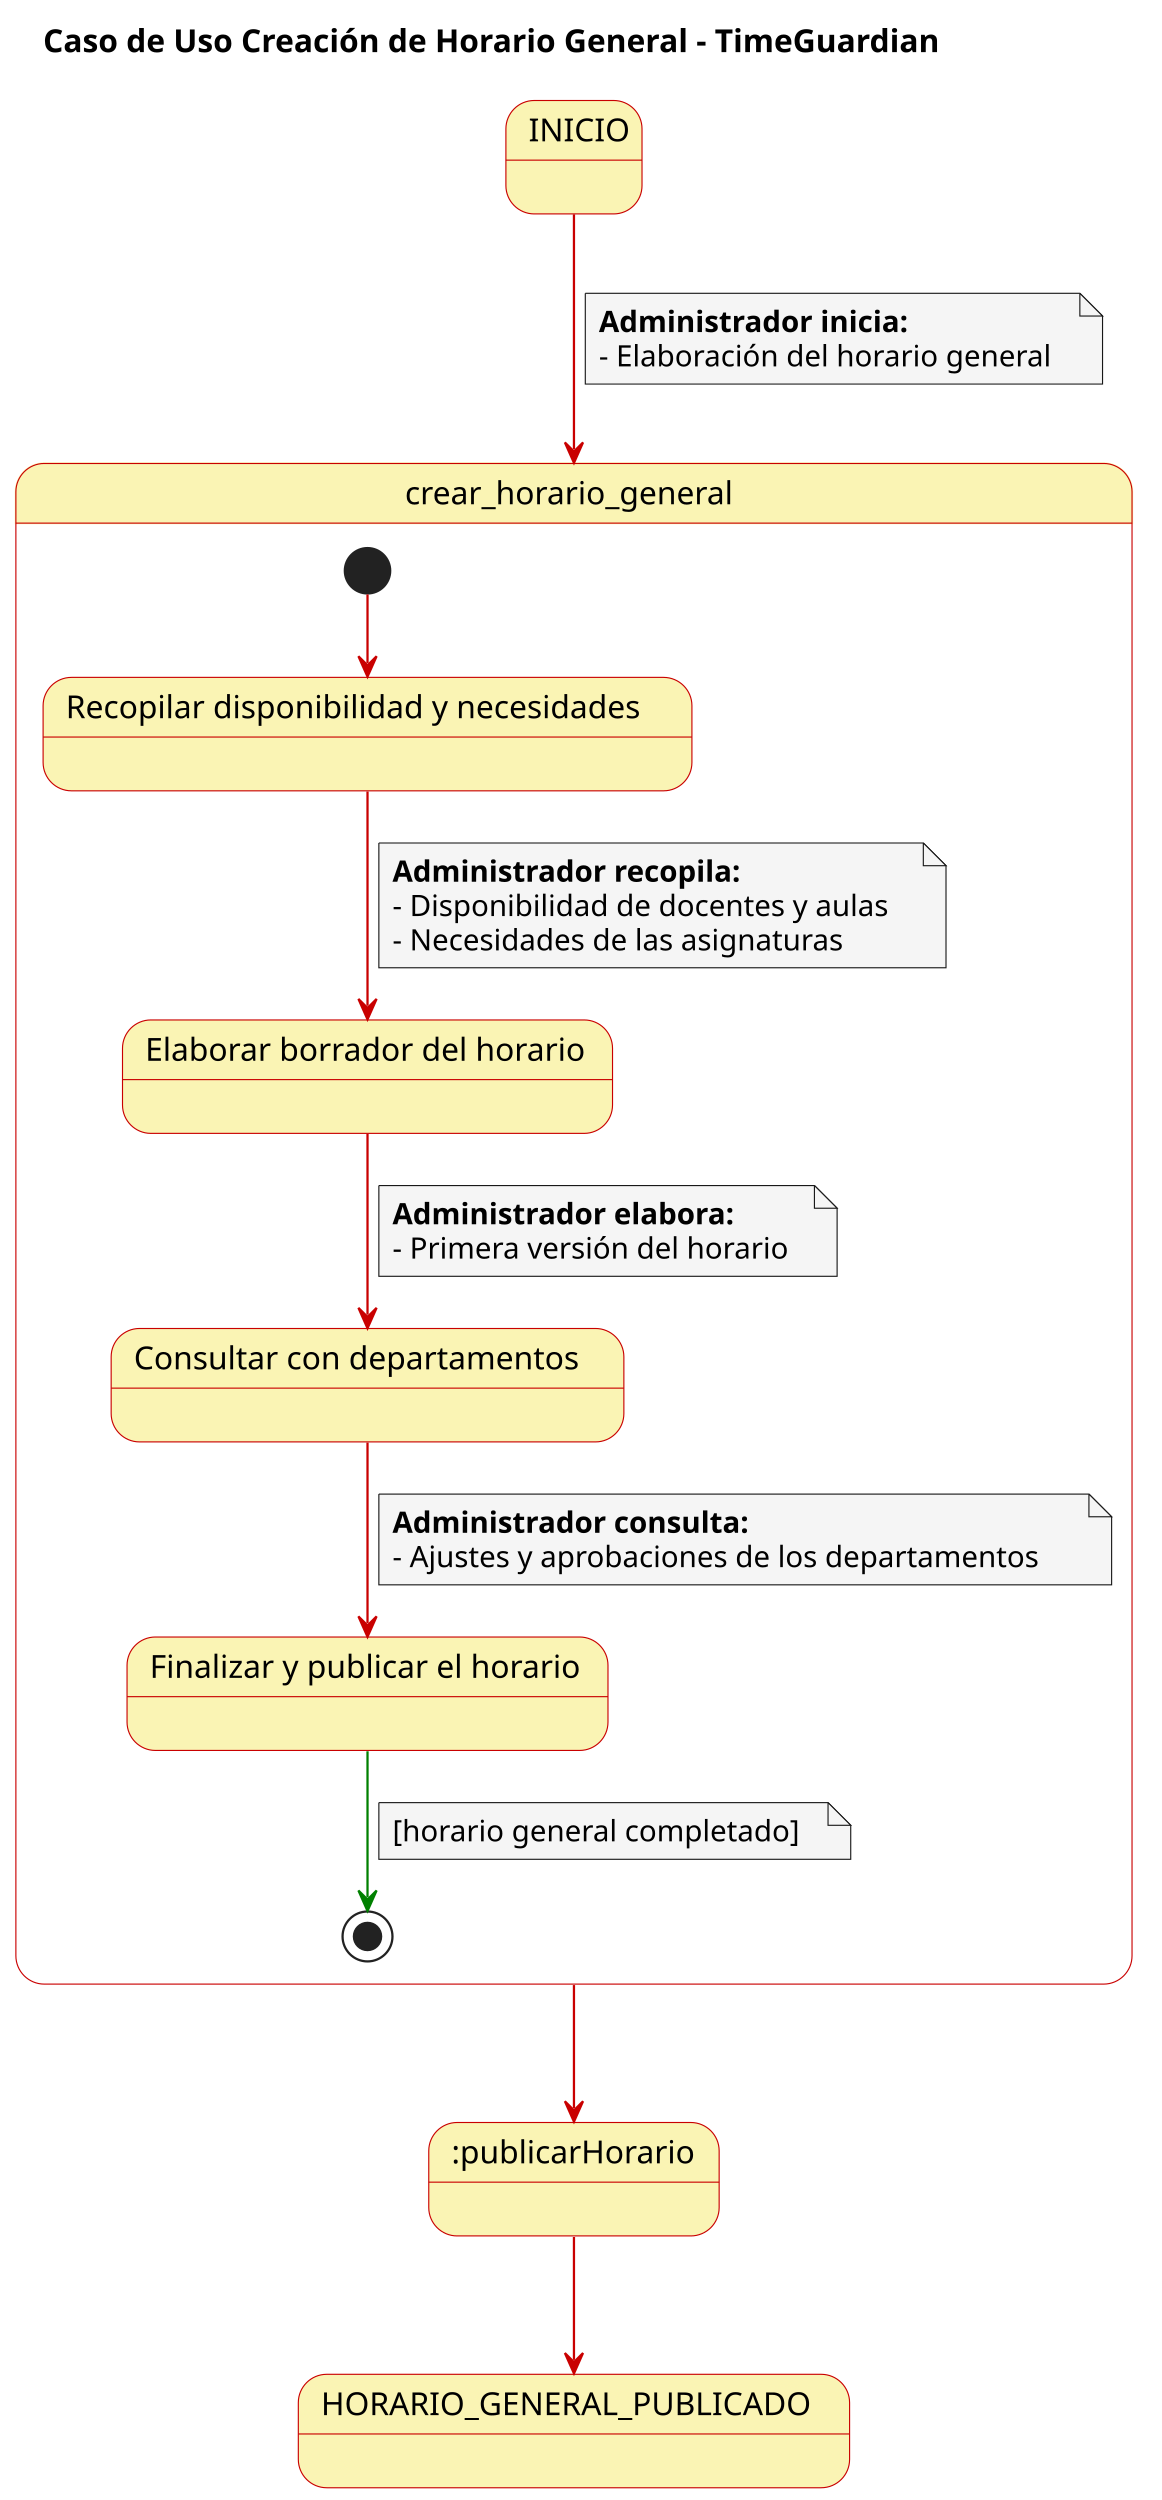
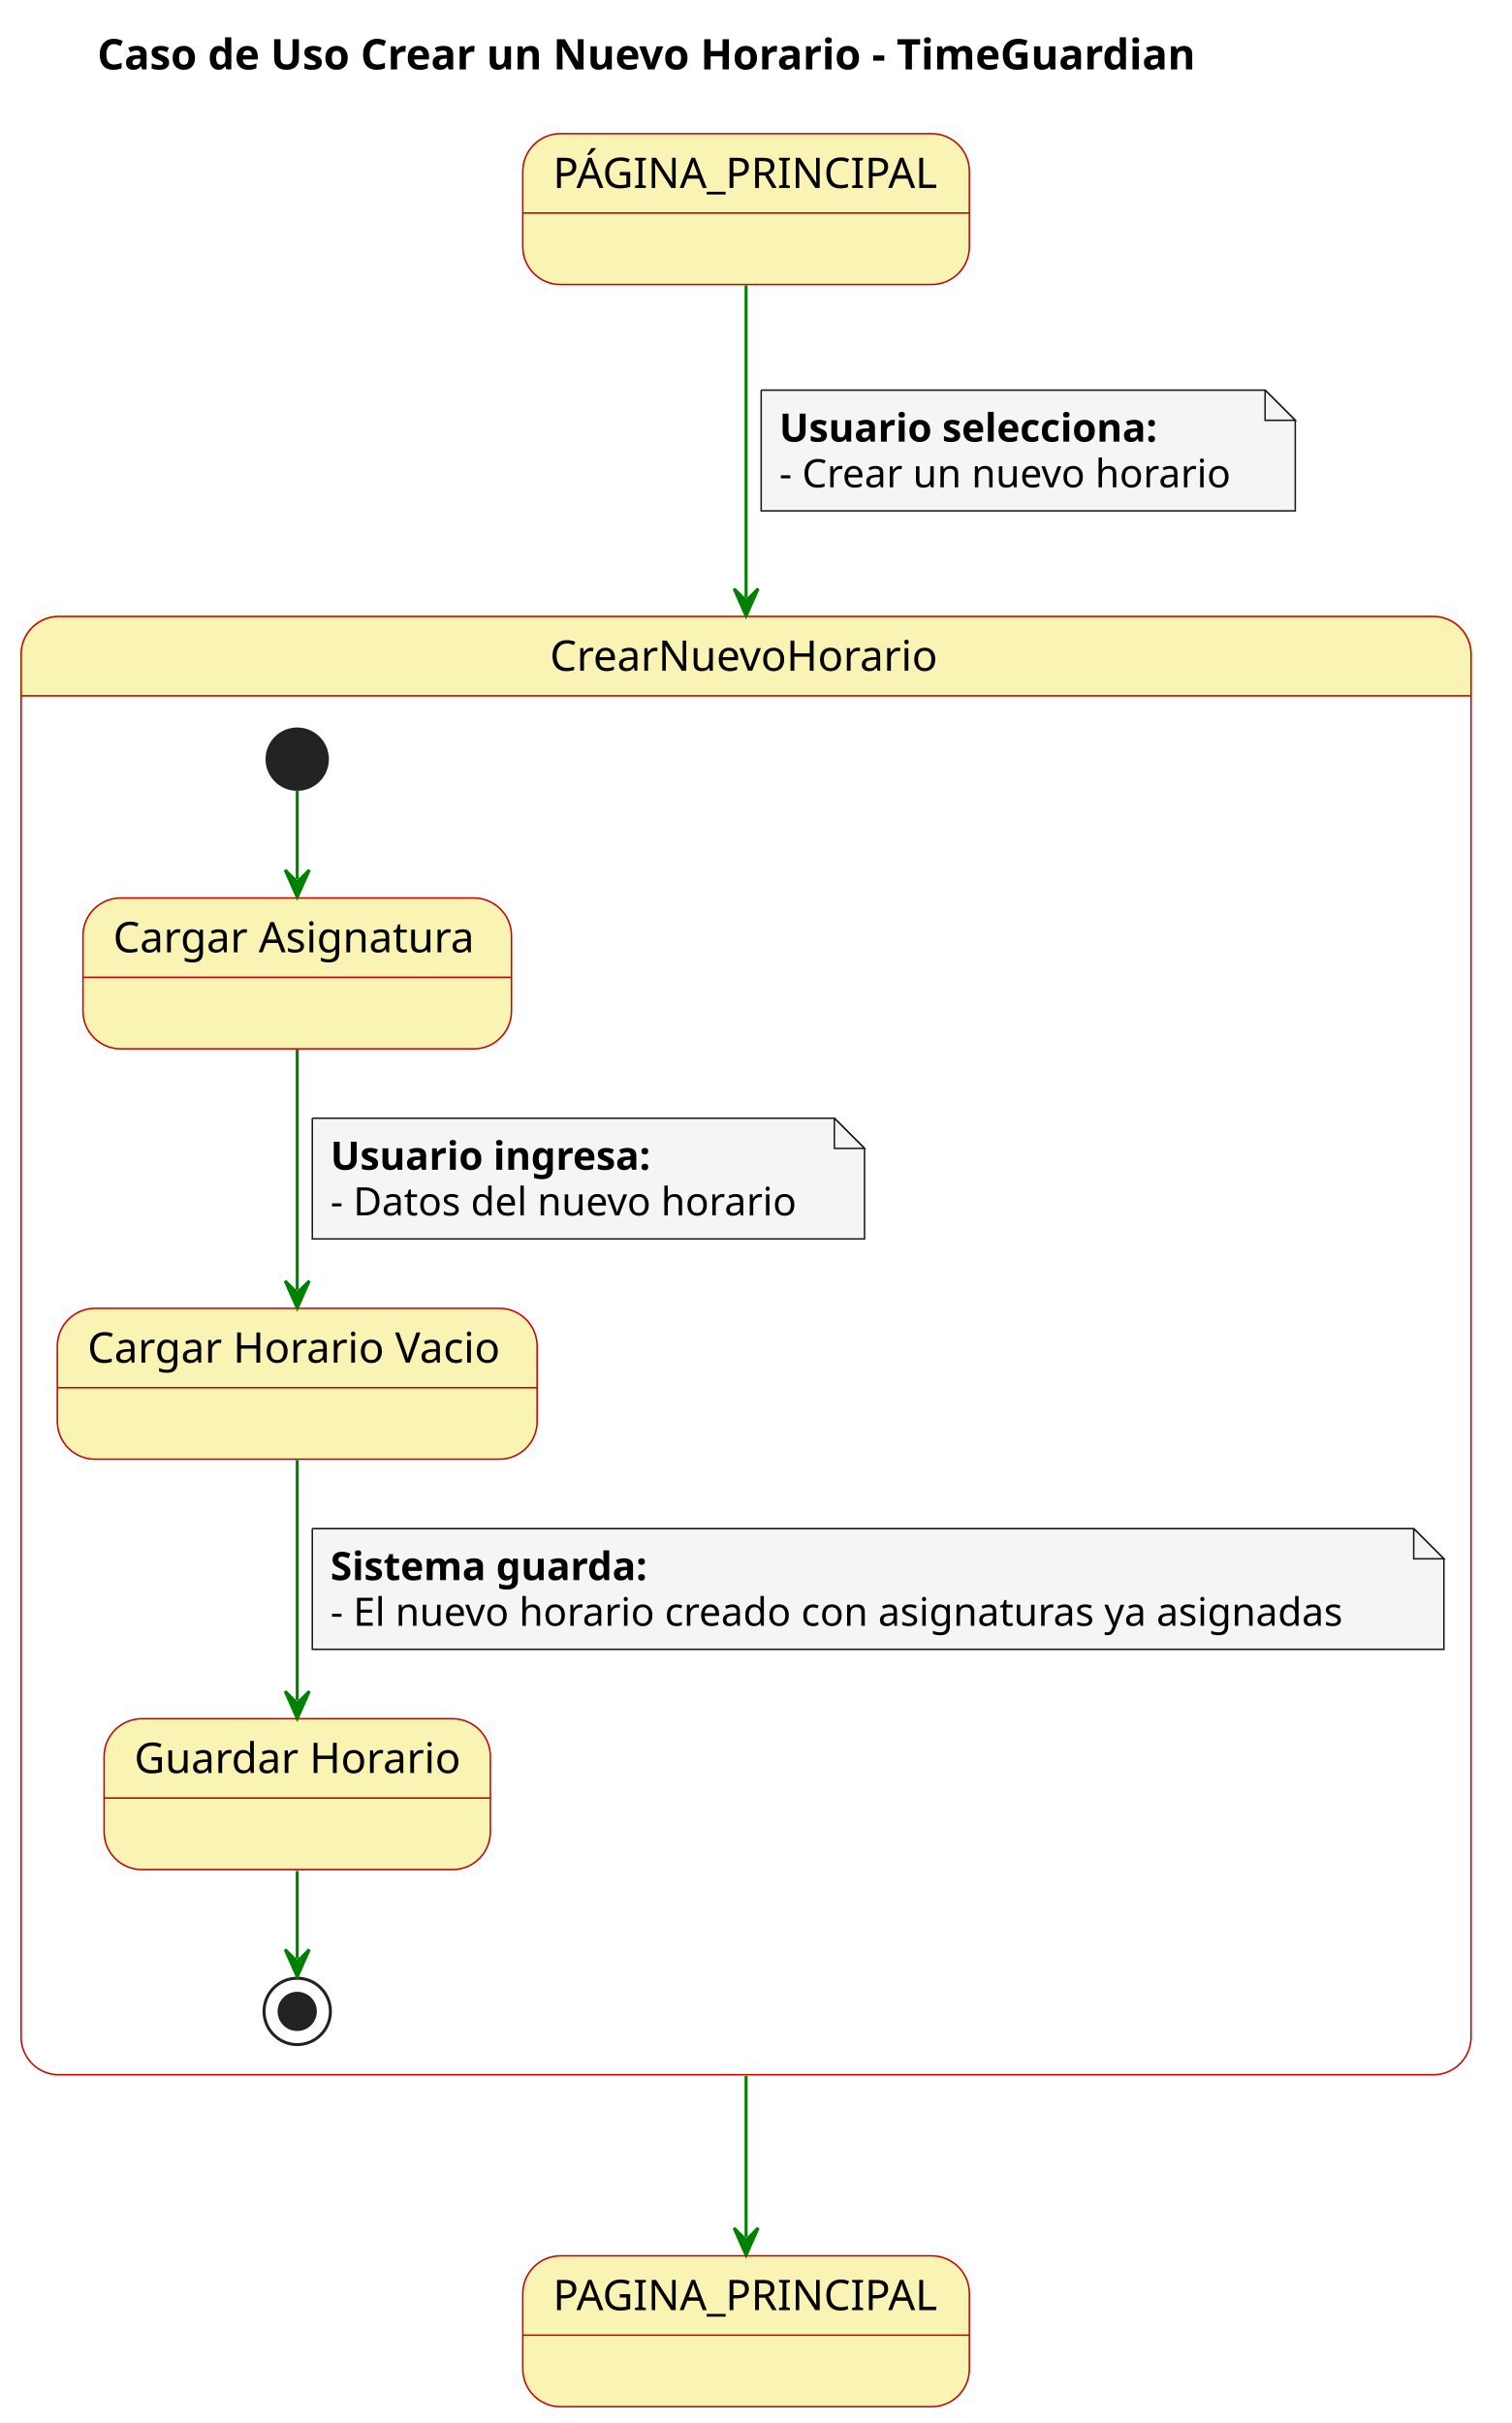
- <svg xmlns="http://www.w3.org/2000/svg" contentStyleType="text/css" height="1102px" preserveAspectRatio="none" style="width:512px;height:1102px;background:#FFFFFF;" version="1.1" viewBox="0 0 512 1102" width="512px" zoomAndPan="magnify">
+ <svg xmlns="http://www.w3.org/2000/svg" contentStyleType="text/css" height="803px" preserveAspectRatio="none" style="width:501px;height:803px;background:#FFFFFF;" version="1.1" viewBox="0 0 501 803" width="501px" zoomAndPan="magnify">
  <defs />
  <g>
-     <text fill="#000000" font-family="sans-serif" font-size="14" font-weight="bold" lengthAdjust="spacing" textLength="454" x="19" y="22.995">Caso de Uso Creación de Horario General - TimeGuardian</text>
-     <g id="INICIO">
-       <rect fill="#FAF4B4" height="50" rx="12.5" ry="12.5" style="stroke:#C90000;stroke-width:0.5;" width="60" x="223" y="44.297" />
-       <line style="stroke:#C90000;stroke-width:0.5;" x1="223" x2="283" y1="70.594" y2="70.594" />
-       <text fill="#000000" font-family="sans-serif" font-size="14" lengthAdjust="spacing" textLength="40" x="233" y="62.292">INICIO</text>
+     <text fill="#000000" font-family="sans-serif" font-size="14" font-weight="bold" lengthAdjust="spacing" textLength="416" x="32.25" y="22.995">Caso de Uso Crear un Nuevo Horario - TimeGuardian</text>
+     <g id="PÁGINA_PRINCIPAL">
+       <rect fill="#FAF4B4" height="50" rx="12.5" ry="12.5" style="stroke:#C90000;stroke-width:0.5;" width="148" x="173.25" y="44.297" />
+       <line style="stroke:#C90000;stroke-width:0.5;" x1="173.25" x2="321.25" y1="70.594" y2="70.594" />
+       <text fill="#000000" font-family="sans-serif" font-size="14" lengthAdjust="spacing" textLength="128" x="183.25" y="62.292">PÁGINA_PRINCIPAL</text>
    </g>
-     <path d="M19.5,204.297 L486.5,204.297 A12.5,12.5 0 0 1 499,216.797 L499,230.594 L7,230.594 L7,216.797 A12.5,12.5 0 0 1 19.5,204.297 " fill="#FAF4B4" style="stroke:#FAF4B4;stroke-width:1.0;" />
-     <rect fill="none" height="670.297" rx="12.5" ry="12.5" style="stroke:#C90000;stroke-width:0.5;" width="492" x="7" y="204.297" />
-     <line style="stroke:#C90000;stroke-width:0.5;" x1="7" x2="499" y1="230.594" y2="230.594" />
-     <text fill="#000000" font-family="sans-serif" font-size="14" lengthAdjust="spacing" textLength="149" x="178.5" y="222.292">crear_horario_general</text>
-     <g id="crear_horario_general.A">
-       <rect fill="#FAF4B4" height="50" rx="12.5" ry="12.5" style="stroke:#C90000;stroke-width:0.5;" width="286" x="19" y="298.594" />
-       <line style="stroke:#C90000;stroke-width:0.5;" x1="19" x2="305" y1="324.891" y2="324.891" />
-       <text fill="#000000" font-family="sans-serif" font-size="14" lengthAdjust="spacing" textLength="266" x="29" y="316.589">Recopilar disponibilidad y necesidades</text>
+     <path d="M19.5,204.297 L475,204.297 A12.5,12.5 0 0 1 487.5,216.797 L487.5,230.594 L7,230.594 L7,216.797 A12.5,12.5 0 0 1 19.5,204.297 " fill="#FAF4B4" style="stroke:#FAF4B4;stroke-width:1.0;" />
+     <rect fill="none" height="483.297" rx="12.5" ry="12.5" style="stroke:#C90000;stroke-width:0.5;" width="480.5" x="7" y="204.297" />
+     <line style="stroke:#C90000;stroke-width:0.5;" x1="7" x2="487.5" y1="230.594" y2="230.594" />
+     <text fill="#000000" font-family="sans-serif" font-size="14" lengthAdjust="spacing" textLength="130" x="182.25" y="222.292">CrearNuevoHorario</text>
+     <g id="CrearNuevoHorario.Cargar">
+       <rect fill="#FAF4B4" height="50" rx="12.5" ry="12.5" style="stroke:#C90000;stroke-width:0.5;" width="142" x="27.5" y="297.594" />
+       <line style="stroke:#C90000;stroke-width:0.5;" x1="27.5" x2="169.5" y1="323.891" y2="323.891" />
+       <text fill="#000000" font-family="sans-serif" font-size="14" lengthAdjust="spacing" textLength="122" x="37.5" y="315.589">Cargar Asignatura</text>
    </g>
-     <g id="crear_horario_general.B">
-       <rect fill="#FAF4B4" height="50" rx="12.5" ry="12.5" style="stroke:#C90000;stroke-width:0.5;" width="216" x="54" y="449.594" />
-       <line style="stroke:#C90000;stroke-width:0.5;" x1="54" x2="270" y1="475.891" y2="475.891" />
-       <text fill="#000000" font-family="sans-serif" font-size="14" lengthAdjust="spacing" textLength="196" x="64" y="467.589">Elaborar borrador del horario</text>
+     <g id="CrearNuevoHorario.Ingresar">
+       <rect fill="#FAF4B4" height="50" rx="12.5" ry="12.5" style="stroke:#C90000;stroke-width:0.5;" width="159" x="19" y="433.594" />
+       <line style="stroke:#C90000;stroke-width:0.5;" x1="19" x2="178" y1="459.891" y2="459.891" />
+       <text fill="#000000" font-family="sans-serif" font-size="14" lengthAdjust="spacing" textLength="139" x="29" y="451.589">Cargar Horario Vacio</text>
    </g>
-     <g id="crear_horario_general.C">
-       <rect fill="#FAF4B4" height="50" rx="12.5" ry="12.5" style="stroke:#C90000;stroke-width:0.5;" width="226" x="49" y="585.594" />
-       <line style="stroke:#C90000;stroke-width:0.5;" x1="49" x2="275" y1="611.891" y2="611.891" />
-       <text fill="#000000" font-family="sans-serif" font-size="14" lengthAdjust="spacing" textLength="206" x="59" y="603.589">Consultar con departamentos</text>
+     <g id="CrearNuevoHorario.Guardar">
+       <rect fill="#FAF4B4" height="50" rx="12.5" ry="12.5" style="stroke:#C90000;stroke-width:0.5;" width="128" x="34.5" y="569.594" />
+       <line style="stroke:#C90000;stroke-width:0.5;" x1="34.5" x2="162.5" y1="595.891" y2="595.891" />
+       <text fill="#000000" font-family="sans-serif" font-size="14" lengthAdjust="spacing" textLength="108" x="44.5" y="587.589">Guardar Horario</text>
    </g>
-     <g id="crear_horario_general.D">
-       <rect fill="#FAF4B4" height="50" rx="12.5" ry="12.5" style="stroke:#C90000;stroke-width:0.5;" width="212" x="56" y="721.594" />
-       <line style="stroke:#C90000;stroke-width:0.5;" x1="56" x2="268" y1="747.891" y2="747.891" />
-       <text fill="#000000" font-family="sans-serif" font-size="14" lengthAdjust="spacing" textLength="192" x="66" y="739.589">Finalizar y publicar el horario</text>
+     <ellipse cx="98.5" cy="251.594" fill="#222222" rx="10" ry="10" style="stroke:#222222;stroke-width:1.0;" />
+     <ellipse cx="98.5" cy="666.594" fill="none" rx="11" ry="11" style="stroke:#222222;stroke-width:1.0;" />
+     <ellipse cx="98.5" cy="666.594" fill="#222222" rx="6" ry="6" style="stroke:#222222;stroke-width:1.0;" />
+     <g id="link_*start*CrearNuevoHorario_Cargar">
+       <path d="M98.5,261.904 C98.5,270.944 98.5,279.084 98.5,291.324 " fill="none" id="*start*CrearNuevoHorario-to-Cargar" style="stroke:#008000;stroke-width:1.0;" />
+       <polygon fill="#008000" points="98.5,297.324,102.5,288.324,98.5,292.324,94.5,288.324,98.5,297.324" style="stroke:#008000;stroke-width:1.0;" />
    </g>
-     <ellipse cx="162" cy="251.594" fill="#222222" rx="10" ry="10" style="stroke:#222222;stroke-width:1.0;" />
-     <ellipse cx="162" cy="853.594" fill="none" rx="11" ry="11" style="stroke:#222222;stroke-width:1.0;" />
-     <ellipse cx="162" cy="853.594" fill="#222222" rx="6" ry="6" style="stroke:#222222;stroke-width:1.0;" />
-     <g id="link_*start*crear_horario_general_A">
-       <path d="M162,262.034 C162,271.294 162,279.784 162,292.274 " fill="none" id="*start*crear_horario_general-to-A" style="stroke:#C90000;stroke-width:1.0;" />
-       <polygon fill="#C90000" points="162,298.274,166,289.274,162,293.274,158,289.274,162,298.274" style="stroke:#C90000;stroke-width:1.0;" />
+     <g id="link_Cargar_Ingresar">
+       <path d="M98.5,347.864 C98.5,372.144 98.5,403.284 98.5,427.504 " fill="none" id="Cargar-to-Ingresar" style="stroke:#008000;stroke-width:1.0;" />
+       <polygon fill="#008000" points="98.5,433.504,102.5,424.504,98.5,428.504,94.5,424.504,98.5,433.504" style="stroke:#008000;stroke-width:1.0;" />
+       <path d="M103.5,370.594 L103.5,410.594 L286.5,410.594 L286.5,380.594 L276.5,370.594 L103.5,370.594 " fill="#F5F5F5" style="stroke:#181818;stroke-width:0.5;" />
+       <path d="M276.5,370.594 L276.5,380.594 L286.5,380.594 L276.5,370.594 " fill="#F5F5F5" style="stroke:#181818;stroke-width:0.5;" />
+       <text fill="#000000" font-family="sans-serif" font-size="13" font-weight="bold" lengthAdjust="spacing" textLength="120" x="109.5" y="387.661">Usuario ingresa:</text>
+       <text fill="#000000" font-family="sans-serif" font-size="13" lengthAdjust="spacing" textLength="162" x="109.5" y="402.793">- Datos del nuevo horario</text>
    </g>
-     <g id="link_A_B">
-       <path d="M162,348.864 C162,376.574 162,415.634 162,443.334 " fill="none" id="A-to-B" style="stroke:#C90000;stroke-width:1.0;" />
-       <polygon fill="#C90000" points="162,449.334,166,440.334,162,444.334,158,440.334,162,449.334" style="stroke:#C90000;stroke-width:1.0;" />
-       <path d="M167,371.594 L167,426.594 L417,426.594 L417,381.594 L407,371.594 L167,371.594 " fill="#F5F5F5" style="stroke:#181818;stroke-width:0.5;" />
-       <path d="M407,371.594 L407,381.594 L417,381.594 L407,371.594 " fill="#F5F5F5" style="stroke:#181818;stroke-width:0.5;" />
-       <text fill="#000000" font-family="sans-serif" font-size="13" font-weight="bold" lengthAdjust="spacing" textLength="174" x="173" y="388.661">Administrador recopila:</text>
-       <text fill="#000000" font-family="sans-serif" font-size="13" lengthAdjust="spacing" textLength="229" x="173" y="403.793">- Disponibilidad de docentes y aulas</text>
-       <text fill="#000000" font-family="sans-serif" font-size="13" lengthAdjust="spacing" textLength="212" x="173" y="418.926">- Necesidades de las asignaturas</text>
+     <g id="link_Ingresar_Guardar">
+       <path d="M98.5,483.864 C98.5,508.144 98.5,539.284 98.5,563.504 " fill="none" id="Ingresar-to-Guardar" style="stroke:#008000;stroke-width:1.0;" />
+       <polygon fill="#008000" points="98.5,569.504,102.5,560.504,98.5,564.504,94.5,560.504,98.5,569.504" style="stroke:#008000;stroke-width:1.0;" />
+       <path d="M103.5,506.594 L103.5,546.594 L478.5,546.594 L478.5,516.594 L468.5,506.594 L103.5,506.594 " fill="#F5F5F5" style="stroke:#181818;stroke-width:0.5;" />
+       <path d="M468.5,506.594 L468.5,516.594 L478.5,516.594 L468.5,506.594 " fill="#F5F5F5" style="stroke:#181818;stroke-width:0.5;" />
+       <text fill="#000000" font-family="sans-serif" font-size="13" font-weight="bold" lengthAdjust="spacing" textLength="122" x="109.5" y="523.661">Sistema guarda:</text>
+       <text fill="#000000" font-family="sans-serif" font-size="13" lengthAdjust="spacing" textLength="354" x="109.5" y="538.793">- El nuevo horario creado con asignaturas ya asignadas</text>
    </g>
-     <g id="link_B_C">
-       <path d="M162,499.864 C162,524.144 162,555.284 162,579.504 " fill="none" id="B-to-C" style="stroke:#C90000;stroke-width:1.0;" />
-       <polygon fill="#C90000" points="162,585.504,166,576.504,162,580.504,158,576.504,162,585.504" style="stroke:#C90000;stroke-width:1.0;" />
-       <path d="M167,522.594 L167,562.594 L369,562.594 L369,532.594 L359,522.594 L167,522.594 " fill="#F5F5F5" style="stroke:#181818;stroke-width:0.5;" />
-       <path d="M359,522.594 L359,532.594 L369,532.594 L359,522.594 " fill="#F5F5F5" style="stroke:#181818;stroke-width:0.5;" />
-       <text fill="#000000" font-family="sans-serif" font-size="13" font-weight="bold" lengthAdjust="spacing" textLength="171" x="173" y="539.661">Administrador elabora:</text>
-       <text fill="#000000" font-family="sans-serif" font-size="13" lengthAdjust="spacing" textLength="181" x="173" y="554.793">- Primera versión del horario</text>
+     <g id="link_Guardar_*end*CrearNuevoHorario">
+       <path d="M98.5,620.074 C98.5,632.064 98.5,639.864 98.5,649.094 " fill="none" id="Guardar-to-*end*CrearNuevoHorario" style="stroke:#008000;stroke-width:1.0;" />
+       <polygon fill="#008000" points="98.5,655.094,102.5,646.094,98.5,650.094,94.5,646.094,98.5,655.094" style="stroke:#008000;stroke-width:1.0;" />
    </g>
-     <g id="link_C_D">
-       <path d="M162,635.864 C162,660.144 162,691.284 162,715.504 " fill="none" id="C-to-D" style="stroke:#C90000;stroke-width:1.0;" />
-       <polygon fill="#C90000" points="162,721.504,166,712.504,162,716.504,158,712.504,162,721.504" style="stroke:#C90000;stroke-width:1.0;" />
-       <path d="M167,658.594 L167,698.594 L490,698.594 L490,668.594 L480,658.594 L167,658.594 " fill="#F5F5F5" style="stroke:#181818;stroke-width:0.5;" />
-       <path d="M480,658.594 L480,668.594 L490,668.594 L480,658.594 " fill="#F5F5F5" style="stroke:#181818;stroke-width:0.5;" />
-       <text fill="#000000" font-family="sans-serif" font-size="13" font-weight="bold" lengthAdjust="spacing" textLength="177" x="173" y="675.661">Administrador consulta:</text>
-       <text fill="#000000" font-family="sans-serif" font-size="13" lengthAdjust="spacing" textLength="302" x="173" y="690.793">- Ajustes y aprobaciones de los departamentos</text>
+     <g id="PAGINA_PRINCIPAL">
+       <rect fill="#FAF4B4" height="50" rx="12.5" ry="12.5" style="stroke:#C90000;stroke-width:0.5;" width="148" x="173.25" y="747.597" />
+       <line style="stroke:#C90000;stroke-width:0.5;" x1="173.25" x2="321.25" y1="773.894" y2="773.894" />
+       <text fill="#000000" font-family="sans-serif" font-size="14" lengthAdjust="spacing" textLength="128" x="183.25" y="765.592">PAGINA_PRINCIPAL</text>
    </g>
-     <g id="link_D_*end*crear_horario_general">
-       <path d="M162,771.944 C162,794.244 162,820.154 162,836.334 " fill="none" id="D-to-*end*crear_horario_general" style="stroke:#008000;stroke-width:1.0;" />
-       <polygon fill="#008000" points="162,842.334,166,833.334,162,837.334,158,833.334,162,842.334" style="stroke:#008000;stroke-width:1.0;" />
-       <path d="M167,794.594 L167,819.594 L375,819.594 L375,804.594 L365,794.594 L167,794.594 " fill="#F5F5F5" style="stroke:#181818;stroke-width:0.5;" />
-       <path d="M365,794.594 L365,804.594 L375,804.594 L365,794.594 " fill="#F5F5F5" style="stroke:#181818;stroke-width:0.5;" />
-       <text fill="#000000" font-family="sans-serif" font-size="13" lengthAdjust="spacing" textLength="187" x="173" y="811.661">[horario general completado]</text>
+     <g id="link_PÁGINA_PRINCIPAL_CrearNuevoHorario">
+       <path d="M247.25,94.597 C247.25,118.997 247.25,153.327 247.25,198.107 " fill="none" id="PÁGINA_PRINCIPAL-to-CrearNuevoHorario" style="stroke:#008000;stroke-width:1.0;" />
+       <polygon fill="#008000" points="247.25,204.107,251.25,195.107,247.25,199.107,243.25,195.107,247.25,204.107" style="stroke:#008000;stroke-width:1.0;" />
+       <path d="M252.25,129.297 L252.25,169.297 L429.25,169.297 L429.25,139.297 L419.25,129.297 L252.25,129.297 " fill="#F5F5F5" style="stroke:#181818;stroke-width:0.5;" />
+       <path d="M419.25,129.297 L419.25,139.297 L429.25,139.297 L419.25,129.297 " fill="#F5F5F5" style="stroke:#181818;stroke-width:0.5;" />
+       <text fill="#000000" font-family="sans-serif" font-size="13" font-weight="bold" lengthAdjust="spacing" textLength="142" x="258.25" y="146.364">Usuario selecciona:</text>
+       <text fill="#000000" font-family="sans-serif" font-size="13" lengthAdjust="spacing" textLength="156" x="258.25" y="161.497">- Crear un nuevo horario</text>
    </g>
-     <g id=":publicarHorario">
-       <rect fill="#FAF4B4" height="50" rx="12.5" ry="12.5" style="stroke:#C90000;stroke-width:0.5;" width="128" x="189" y="935.597" />
-       <line style="stroke:#C90000;stroke-width:0.5;" x1="189" x2="317" y1="961.894" y2="961.894" />
-       <text fill="#000000" font-family="sans-serif" font-size="14" lengthAdjust="spacing" textLength="108" x="199" y="953.592">:publicarHorario</text>
-     </g>
-     <g id="HORARIO_GENERAL_PUBLICADO">
-       <rect fill="#FAF4B4" height="50" rx="12.5" ry="12.5" style="stroke:#C90000;stroke-width:0.5;" width="243" x="131.5" y="1046.597" />
-       <line style="stroke:#C90000;stroke-width:0.5;" x1="131.5" x2="374.5" y1="1072.894" y2="1072.894" />
-       <text fill="#000000" font-family="sans-serif" font-size="14" lengthAdjust="spacing" textLength="223" x="141.5" y="1064.592">HORARIO_GENERAL_PUBLICADO</text>
-     </g>
-     <g id="link_INICIO_crear_horario_general">
-       <path d="M253,94.487 C253,118.407 253,152.027 253,198.027 " fill="none" id="INICIO-to-crear_horario_general" style="stroke:#C90000;stroke-width:1.0;" />
-       <polygon fill="#C90000" points="253,204.027,257,195.027,253,199.027,249,195.027,253,204.027" style="stroke:#C90000;stroke-width:1.0;" />
-       <path d="M258,129.297 L258,169.297 L486,169.297 L486,139.297 L476,129.297 L258,129.297 " fill="#F5F5F5" style="stroke:#181818;stroke-width:0.5;" />
-       <path d="M476,129.297 L476,139.297 L486,139.297 L476,129.297 " fill="#F5F5F5" style="stroke:#181818;stroke-width:0.5;" />
-       <text fill="#000000" font-family="sans-serif" font-size="13" font-weight="bold" lengthAdjust="spacing" textLength="153" x="264" y="146.364">Administrador inicia:</text>
-       <text fill="#000000" font-family="sans-serif" font-size="13" lengthAdjust="spacing" textLength="207" x="264" y="161.497">- Elaboración del horario general</text>
-     </g>
-     <g id="link_crear_horario_general_:publicarHorario">
-       <path d="M253,875.027 C253,899.477 253,914.337 253,929.237 " fill="none" id="crear_horario_general-to-:publicarHorario" style="stroke:#C90000;stroke-width:1.0;" />
-       <polygon fill="#C90000" points="253,935.237,257,926.237,253,930.237,249,926.237,253,935.237" style="stroke:#C90000;stroke-width:1.0;" />
-     </g>
-     <g id="link_:publicarHorario_HORARIO_GENERAL_PUBLICADO">
-       <path d="M253,986.057 C253,1004.007 253,1022.287 253,1040.217 " fill="none" id=":publicarHorario-to-HORARIO_GENERAL_PUBLICADO" style="stroke:#C90000;stroke-width:1.0;" />
-       <polygon fill="#C90000" points="253,1046.217,257,1037.217,253,1041.217,249,1037.217,253,1046.217" style="stroke:#C90000;stroke-width:1.0;" />
+     <g id="link_CrearNuevoHorario_PAGINA_PRINCIPAL">
+       <path d="M247.25,687.987 C247.25,711.717 247.25,726.477 247.25,741.377 " fill="none" id="CrearNuevoHorario-to-PAGINA_PRINCIPAL" style="stroke:#008000;stroke-width:1.0;" />
+       <polygon fill="#008000" points="247.25,747.377,251.25,738.377,247.25,742.377,243.25,738.377,247.25,747.377" style="stroke:#008000;stroke-width:1.0;" />
    </g>
  </g>
</svg>
